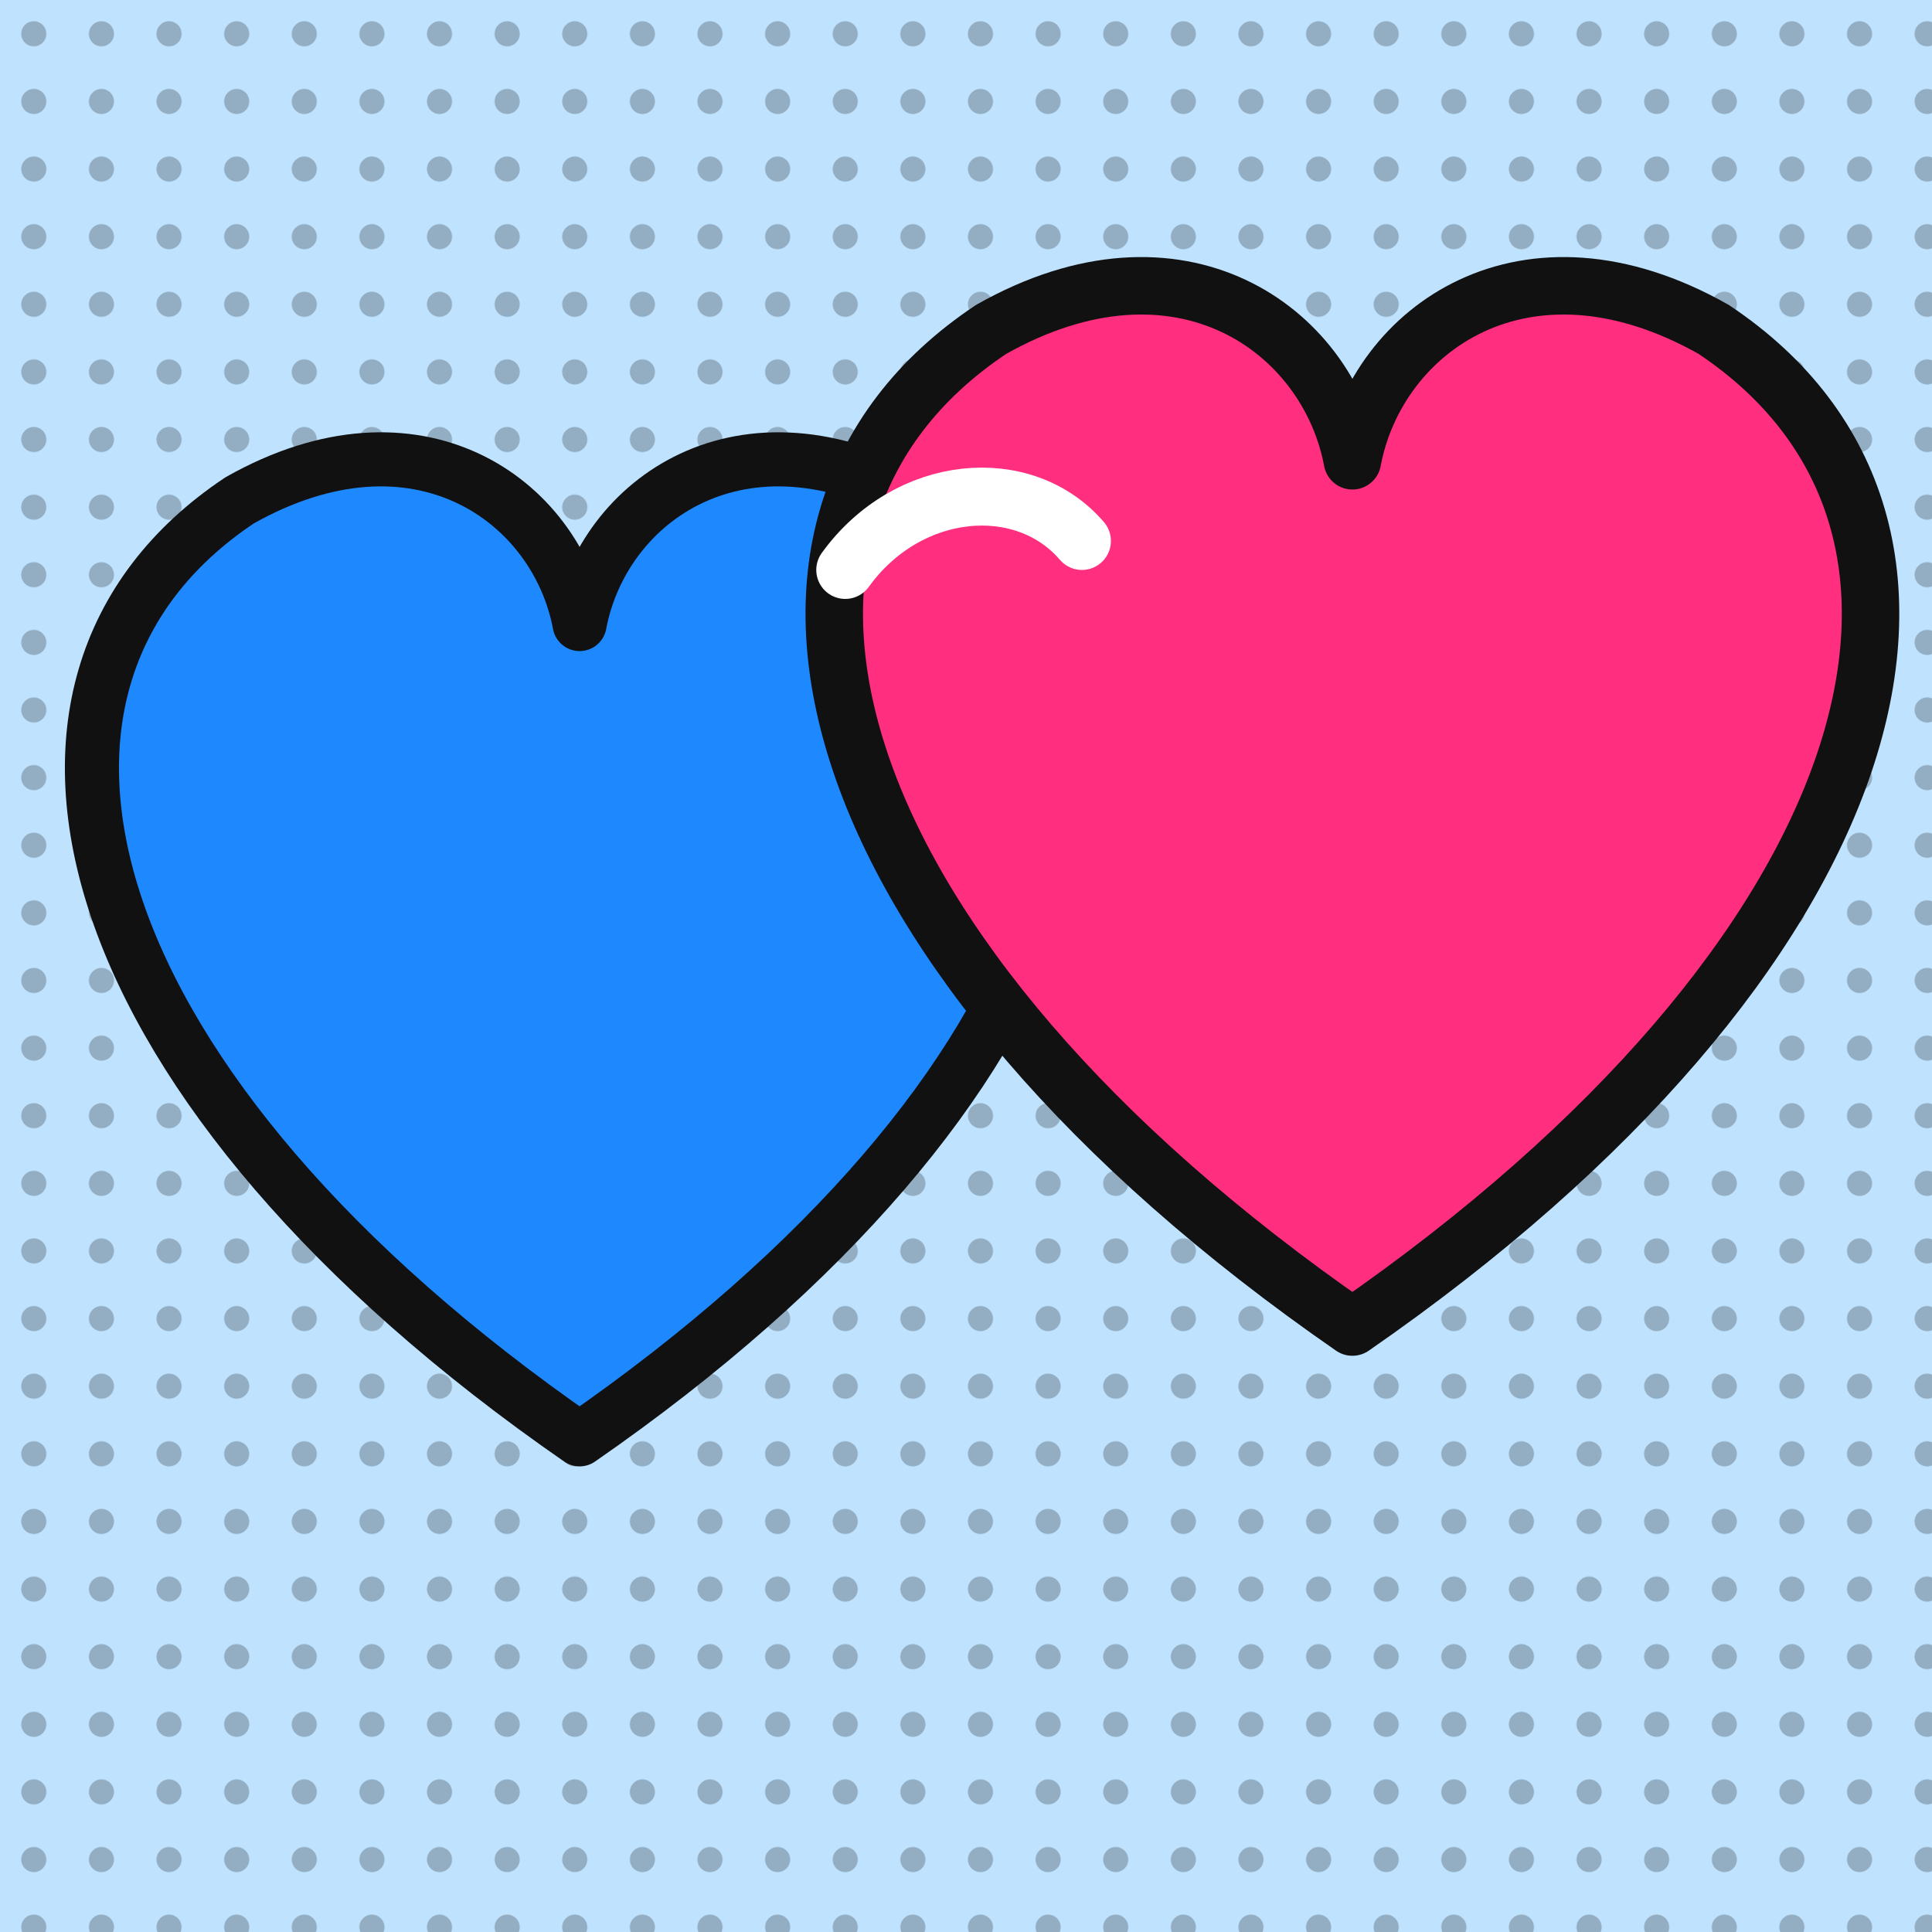
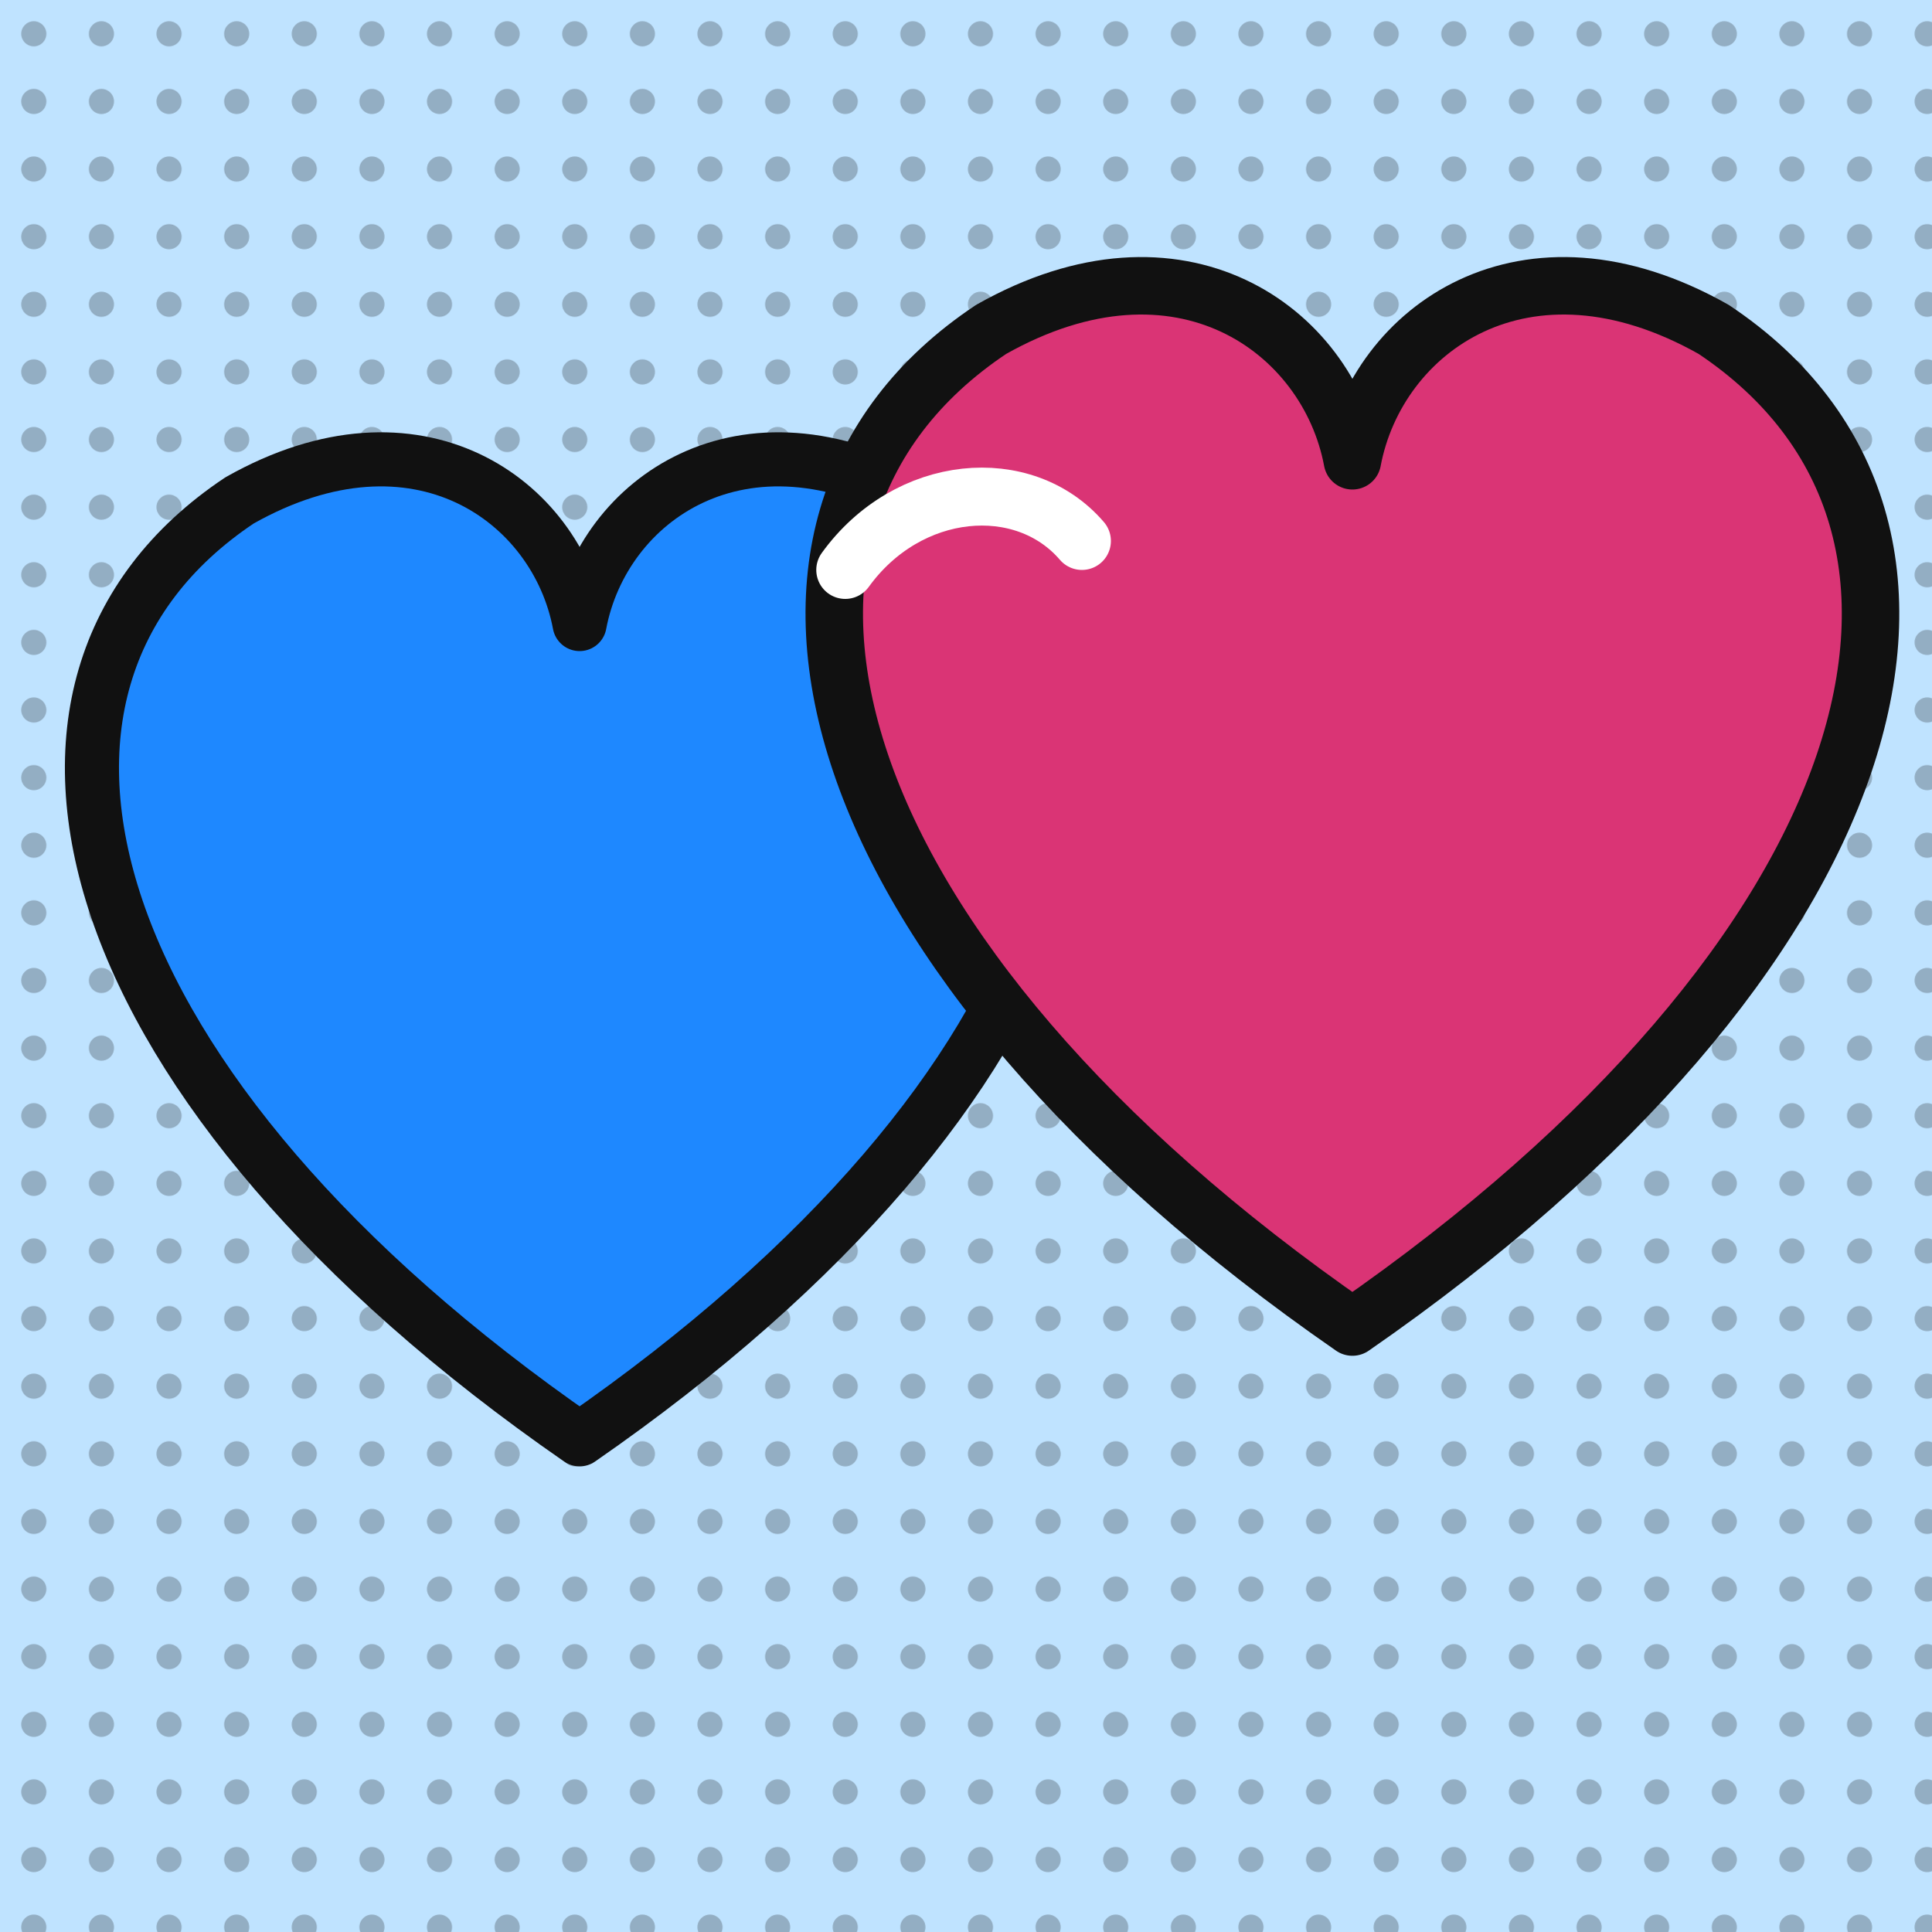
<svg xmlns="http://www.w3.org/2000/svg" viewBox="0 0 400 400" role="img">
  <defs>
    <pattern id="d" width="14" height="14" patternUnits="userSpaceOnUse">
      <circle cx="7.0" cy="7.0" r="2.6" fill="#111111" fill-opacity="0.25" />
    </pattern>
  </defs>
  <rect width="400" height="400" fill="#bfe3ff" />
  <rect width="400" height="400" fill="url(#d)" />
  <g transform="translate(-40 30) scale(.8)">
    <path d="M200 335 C 70 245, 40 140, 112 92 C 158 66, 194 92, 200 124 C 206 92, 242 66, 288 92 C 360 140, 330 245, 200 335 Z" fill="#1e88ff" stroke="#111111" stroke-width="14" stroke-linejoin="round" />
  </g>
  <g transform="translate(110 -10) scale(.85)">
-     <path d="M200 335 C 70 245, 40 140, 112 92 C 158 66, 194 92, 200 124 C 206 92, 242 66, 288 92 C 360 140, 330 245, 200 335 Z" fill="#ff2e7e" stroke="#111111" stroke-width="14" stroke-linejoin="round" />
+     <path d="M200 335 C 70 245, 40 140, 112 92 C 158 66, 194 92, 200 124 C 206 92, 242 66, 288 92 C 360 140, 330 245, 200 335 Z" fill="#da3475" stroke="#111111" stroke-width="14" stroke-linejoin="round" />
  </g>
  <path d="M175 118 C 188 100, 212 98, 224 112" fill="none" stroke="#fff" stroke-width="12" stroke-linecap="round" />
</svg>
